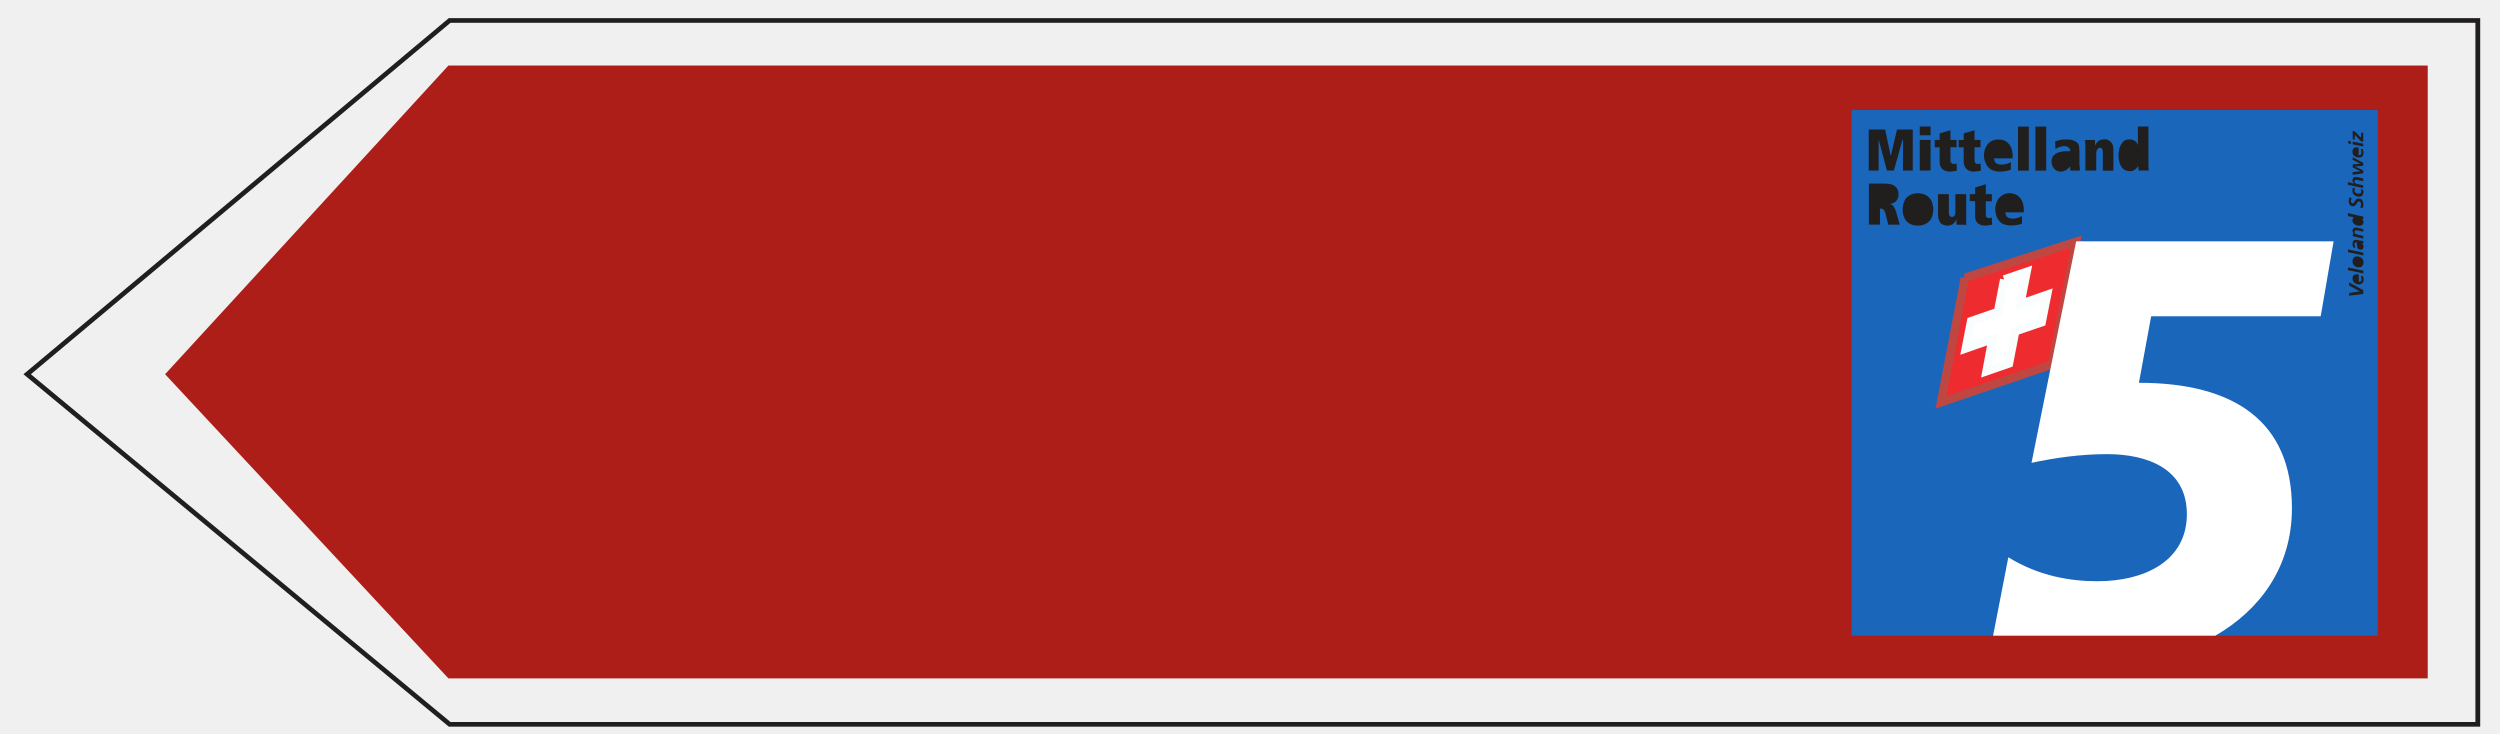
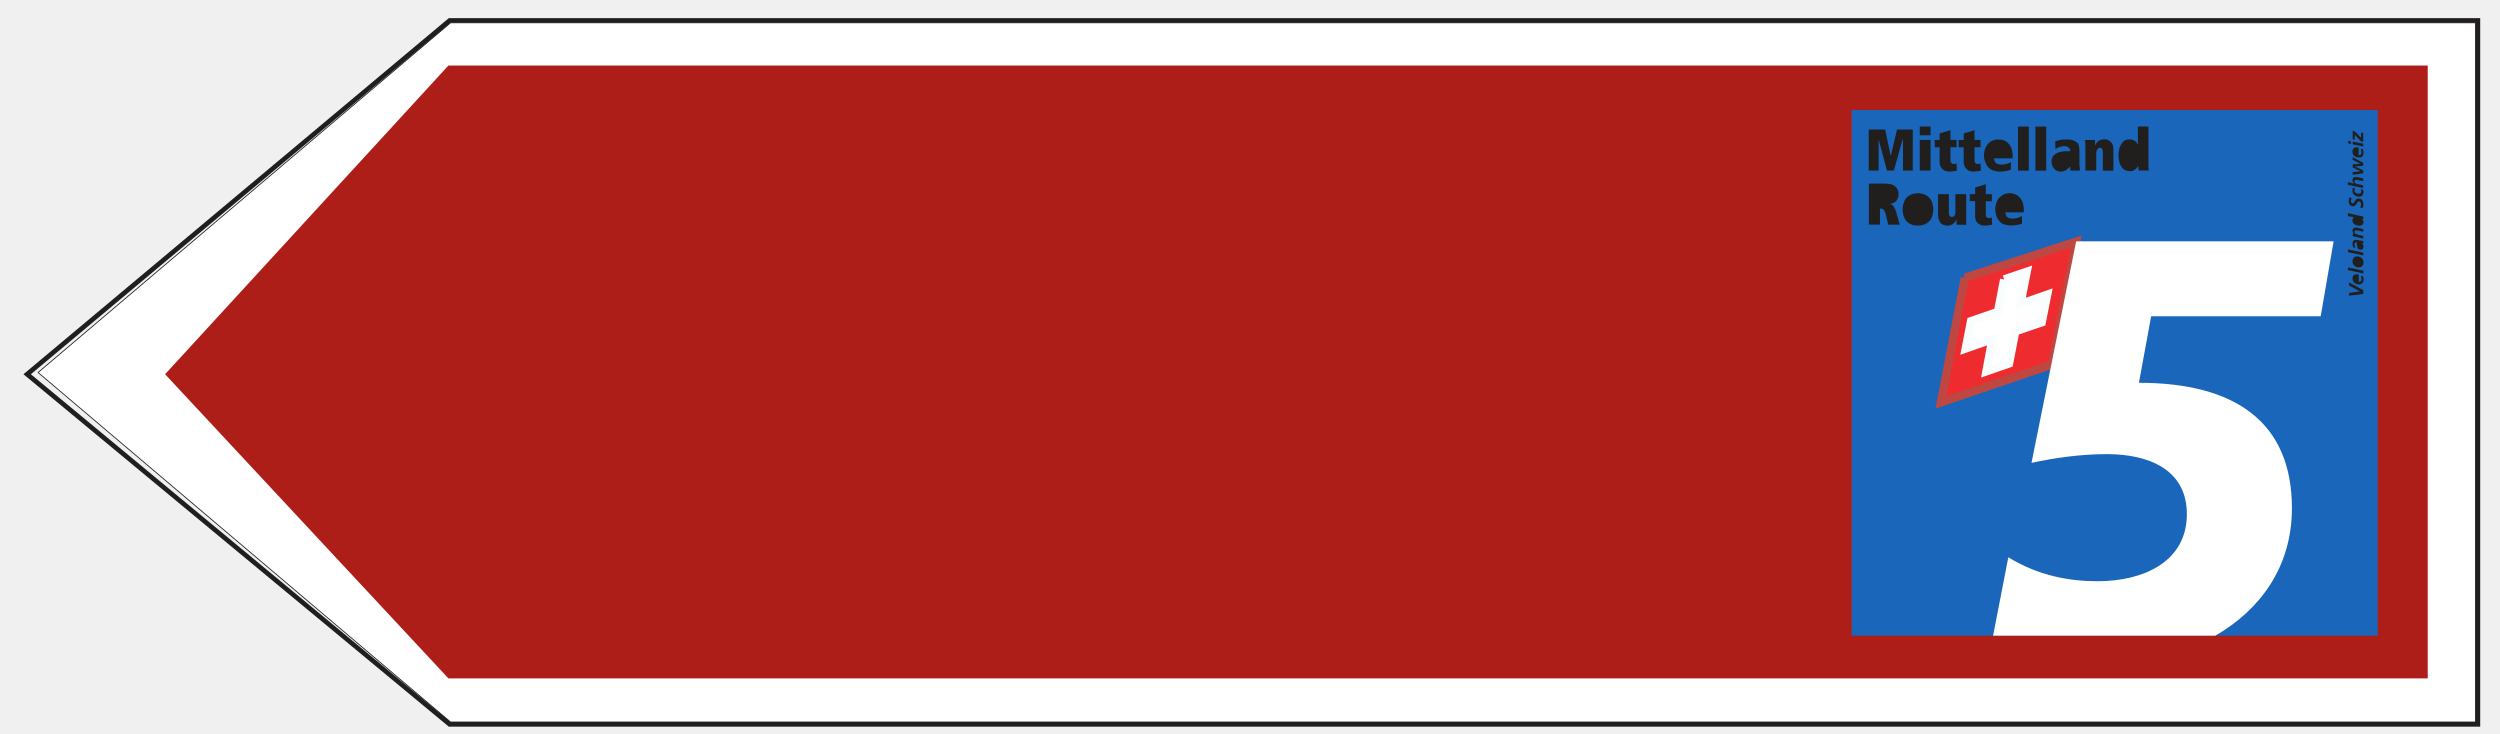
<svg xmlns="http://www.w3.org/2000/svg" width="75pt" height="22pt" viewBox="0 0 75 22" version="1.1" id="svg6731">
  <defs id="defs6735" />
+   <path stroke="#211e1e" fill="#ffffff" fill-rule="nonzero" stroke-width="0.025" stroke-linejoin="round" stroke-miterlimit="4" id="svg_20" d="M 13.516,21.66 1.142,11.175 13.516,0.684 H 74.262 V 21.66 H 13.516" />
  <path style="fill:#211e1e;fill-opacity:1;fill-rule:nonzero;stroke:none" d="M 74.406,0.543 H 13.465 L 0.703,11.227 13.465,21.801 H 74.406 V 0.543 M 74.262,0.684 V 21.66 H 13.516 L 0.926,11.227 13.516,0.684 h 60.746" id="path6712" />
  <path style="fill:#ae1e19;fill-opacity:1;fill-rule:nonzero;stroke:none" d="M 72.832,1.965 H 13.453 l -8.5,9.262 8.5,9.125 H 72.832 V 1.965 M 47.887,10.875 l 0.91,2.262 c 0.055,0.152 0.223,0.488 0.09,0.703 -0.16,0.254 -0.555,0.234 -0.812,0.234 l -2.133,0.004 c 0.285,1.156 1.332,2.012 2.57,2.012 1.461,0 2.648,-1.184 2.648,-2.645 0,-1.457 -1.188,-2.645 -2.648,-2.645 -0.215,0 -0.426,0.027 -0.625,0.074 M 45.633,8.059 H 39.707 L 39.504,8.773 43.938,13.25 45.633,8.059 m 1.379,2.363 -0.816,-1.934 -1.617,4.906 h 0.574 c 0.02,-1.297 0.773,-2.426 1.859,-2.973 m -8.164,0.531 -0.711,2.555 c -0.039,0.137 -0.176,0.328 -0.445,0.25 -0.273,-0.078 -0.246,-0.316 -0.211,-0.441 l 0.715,-2.531 c -0.105,-0.016 -0.219,-0.02 -0.328,-0.02 -1.461,0 -2.648,1.184 -2.648,2.641 0,1.457 1.188,2.641 2.648,2.641 1.461,0 2.648,-1.184 2.648,-2.641 0,-1.113 -0.691,-2.066 -1.668,-2.453 M 47.637,10.207 46.5,7.426 46.723,6.812 h 0.508 V 6.148 h -2.117 v 0.438 L 46.059,6.812 45.848,7.426 h -5.965 l 0.219,-0.723 C 40.156,6.523 40.199,6.375 40.332,6.258 40.465,6.148 40.711,6.148 40.906,6.148 h 0.996 V 5.488 h -1.242 c -0.383,0 -0.707,0.125 -0.902,0.328 -0.172,0.168 -0.266,0.461 -0.332,0.699 l -1.02,3.566 c -0.18,-0.031 -0.344,-0.051 -0.527,-0.051 -1.867,0 -3.383,1.512 -3.383,3.375 0,1.863 1.516,3.379 3.383,3.379 1.863,0 3.375,-1.516 3.375,-3.379 0,-1.449 -0.941,-2.664 -2.223,-3.148 l 0.234,-0.738 4.148,4.148 C 43.555,13.801 43.711,13.938 43.898,14 c 0.176,0.07 0.398,0.07 0.578,0.07 l 0.734,0.004 c 0.293,1.562 1.668,2.746 3.316,2.746 1.863,0 3.375,-1.512 3.375,-3.375 0,-1.859 -1.512,-3.371 -3.375,-3.371 -0.305,0 -0.605,0.055 -0.891,0.133 m -0.367,0.902 c -0.832,0.449 -1.391,1.277 -1.391,2.285 h 2.289 l -0.898,-2.285 m -29.277,0.188 c -0.219,0.062 -0.328,0.195 -0.328,0.398 0,0.113 0.031,0.242 0.082,0.383 h 0.004 v 0.004 c 0.078,0.207 0.266,0.418 0.562,0.629 0.297,0.211 0.562,0.32 0.793,0.328 0.617,-0.008 1.188,-0.016 1.715,-0.016 0.324,0 0.766,0.004 1.324,0.008 0.586,0.004 1.062,0.008 1.426,0.008 0.172,0 0.348,0 0.523,0 0.926,-0.008 1.562,-0.086 1.914,-0.234 0.156,-0.066 0.27,-0.152 0.336,-0.254 0.066,-0.102 0.102,-0.234 0.102,-0.402 0,-0.238 -0.07,-0.57 -0.211,-1 -0.055,-0.18 -0.211,-0.43 -0.457,-0.75 C 25.477,10.012 25.258,9.672 25.125,9.379 24.895,8.883 24.758,8.293 24.707,7.609 V 7.605 c -0.016,-0.172 -0.074,-0.406 -0.18,-0.703 -0.059,-0.176 -0.125,-0.316 -0.188,-0.422 -0.055,-0.082 -0.098,-0.133 -0.129,-0.141 -0.008,0.004 -0.012,0.008 -0.023,0.012 -0.215,0.137 -0.465,0.203 -0.746,0.203 -0.242,0 -0.613,-0.07 -1.105,-0.219 C 21.883,6.199 21.551,6.133 21.344,6.133 c -0.191,0 -0.363,0.043 -0.512,0.129 0.301,0.781 0.617,1.625 0.957,2.52 0.051,0.133 0.074,0.262 0.074,0.391 0,0.531 -0.414,0.977 -1.246,1.344 -0.434,0.191 -1.133,0.406 -2.102,0.648 -0.246,0.062 -0.422,0.105 -0.523,0.133 m -0.141,-0.492 c -0.465,0.129 -0.699,0.426 -0.699,0.891 0,0.176 0.039,0.363 0.117,0.562 0.117,0.309 0.367,0.598 0.746,0.867 0.383,0.27 0.738,0.41 1.07,0.422 h 0.023 c 0.613,-0.008 1.184,-0.016 1.711,-0.016 0.32,0 0.762,0.004 1.316,0.008 0.59,0.004 1.066,0.008 1.434,0.008 0.227,0 0.402,0 0.523,0 0.996,-0.008 1.699,-0.098 2.113,-0.277 0.254,-0.105 0.441,-0.254 0.562,-0.445 0.121,-0.184 0.184,-0.41 0.184,-0.676 0,-0.293 -0.078,-0.68 -0.234,-1.156 C 26.645,10.754 26.461,10.449 26.18,10.082 25.902,9.726 25.703,9.422 25.586,9.164 25.383,8.726 25.262,8.195 25.215,7.574 V 7.559 C 25.195,7.344 25.125,7.07 25.012,6.734 24.937,6.52 24.855,6.344 24.77,6.207 24.641,6.008 24.5,5.891 24.336,5.848 l -0.121,-0.031 -0.125,0.027 c -0.059,0.016 -0.117,0.039 -0.176,0.074 -0.133,0.086 -0.289,0.125 -0.473,0.125 -0.195,0 -0.516,-0.066 -0.961,-0.199 -0.504,-0.148 -0.883,-0.227 -1.137,-0.227 -0.285,0 -0.539,0.07 -0.77,0.203 l -0.371,0.219 0.152,0.402 c 0.293,0.773 0.609,1.609 0.957,2.52 0.027,0.074 0.039,0.145 0.039,0.211 0,0.305 -0.312,0.598 -0.941,0.875 -0.406,0.18 -1.078,0.387 -2.02,0.621 -0.27,0.066 -0.449,0.113 -0.539,0.137 m 9.609,3.805 c -0.508,0 -0.922,0.41 -0.922,0.922 0,0.508 0.414,0.918 0.922,0.918 0.508,0 0.922,-0.41 0.922,-0.918 0,-0.512 -0.414,-0.922 -0.922,-0.922 m 0,-0.504 c -0.785,0 -1.422,0.637 -1.422,1.426 0,0.785 0.637,1.422 1.422,1.422 0.789,0 1.426,-0.637 1.426,-1.422 0,-0.789 -0.637,-1.426 -1.426,-1.426 m -3.387,0.504 c -0.512,0 -0.926,0.41 -0.926,0.922 0,0.508 0.414,0.918 0.926,0.918 0.508,0 0.918,-0.41 0.918,-0.918 0,-0.512 -0.41,-0.922 -0.918,-0.922 m 0,-0.504 c -0.789,0 -1.426,0.637 -1.426,1.426 0,0.785 0.637,1.422 1.426,1.422 0.785,0 1.422,-0.637 1.422,-1.422 0,-0.789 -0.637,-1.426 -1.422,-1.426 m -3.398,0.504 c -0.508,0 -0.922,0.41 -0.922,0.922 0,0.508 0.414,0.918 0.922,0.918 0.512,0 0.922,-0.41 0.922,-0.918 0,-0.512 -0.41,-0.922 -0.922,-0.922 m 0,-0.504 c -0.785,0 -1.422,0.637 -1.422,1.426 0,0.785 0.637,1.422 1.422,1.422 0.785,0 1.426,-0.637 1.426,-1.422 0,-0.789 -0.641,-1.426 -1.426,-1.426 m -3.395,0.504 c -0.512,0 -0.922,0.41 -0.922,0.922 0,0.508 0.41,0.918 0.922,0.918 0.508,0 0.922,-0.41 0.922,-0.918 0,-0.512 -0.414,-0.922 -0.922,-0.922 m 0,-0.504 c -0.785,0 -1.426,0.637 -1.426,1.426 0,0.785 0.641,1.422 1.426,1.422 0.785,0 1.422,-0.637 1.422,-1.422 0,-0.789 -0.637,-1.426 -1.422,-1.426" id="path6714" />
  <g id="g7316" transform="translate(52.50277,-24.74605)">
    <path style="fill:#1966ba;fill-opacity:1;fill-rule:nonzero;stroke:none" d="M 3.048,28.047 H 18.829 V 43.816 H 3.048 V 28.047" id="path6716" />
    <path style="fill:#211e1e;fill-opacity:1;fill-rule:nonzero;stroke:none" d="m 18.396,33.562 -0.426,0.055 v -0.082 l 0.324,-0.047 -0.324,-0.176 v -0.094 l 0.426,0.234 v 0.109 m -0.191,-0.371 c -0.016,-0.008 -0.035,-0.02 -0.055,-0.035 -0.008,-0.008 -0.016,-0.027 -0.016,-0.055 0,-0.035 0.016,-0.055 0.055,-0.055 0.008,0 0.008,0 0.016,0 v 0.145 m 0.055,-0.215 v 0.227 c 0.035,0 0.055,-0.012 0.066,-0.031 0.016,-0.004 0.016,-0.035 0.016,-0.059 0,-0.027 -0.012,-0.066 -0.016,-0.09 l 0.059,0.008 c 0,0.016 0.012,0.027 0.012,0.047 0.008,0.016 0.008,0.035 0.008,0.051 0,0.043 -0.008,0.082 -0.035,0.109 -0.02,0.027 -0.055,0.035 -0.098,0.043 -0.035,0 -0.074,-0.008 -0.102,-0.023 -0.027,-0.02 -0.055,-0.039 -0.074,-0.066 -0.016,-0.023 -0.023,-0.055 -0.023,-0.09 0,-0.043 0.008,-0.07 0.035,-0.098 0.02,-0.016 0.043,-0.027 0.09,-0.027 0.02,0 0.043,0 0.062,0 m 0.137,-0.027 -0.461,-0.098 v -0.082 l 0.461,0.098 v 0.082 m -0.324,-0.367 c 0,-0.047 0.02,-0.074 0.035,-0.098 0.027,-0.031 0.062,-0.047 0.109,-0.047 0.035,0 0.062,0.012 0.098,0.027 0.027,0.02 0.047,0.035 0.062,0.062 0.02,0.027 0.027,0.062 0.027,0.102 0,0.039 -0.02,0.078 -0.043,0.105 -0.02,0.02 -0.055,0.035 -0.102,0.035 -0.035,0 -0.07,-0.008 -0.098,-0.027 -0.027,-0.02 -0.047,-0.035 -0.066,-0.062 -0.016,-0.027 -0.023,-0.062 -0.023,-0.098 m 0.27,0.035 c 0,0.027 -0.012,0.047 -0.027,0.051 -0.008,0.012 -0.027,0.012 -0.043,0.012 -0.031,0 -0.047,0 -0.066,-0.012 -0.016,-0.004 -0.035,-0.016 -0.043,-0.035 -0.02,-0.004 -0.027,-0.023 -0.027,-0.043 0,-0.027 0.008,-0.047 0.027,-0.055 0.008,-0.008 0.027,-0.008 0.055,-0.008 0.02,0 0.035,0 0.055,0.008 0.016,0.008 0.035,0.02 0.043,0.027 0.016,0.02 0.027,0.035 0.027,0.055 m 0.055,-0.207 -0.461,-0.098 v -0.082 l 0.461,0.098 v 0.082 m -0.09,-0.242 c -0.012,-0.008 -0.027,-0.008 -0.035,-0.027 -0.012,-0.012 -0.012,-0.016 -0.02,-0.035 0,-0.02 0,-0.035 0,-0.047 v -0.027 c 0.027,0 0.043,0.008 0.062,0.027 0.016,0.012 0.027,0.035 0.027,0.066 0,0.004 0,0.016 -0.012,0.023 0,0.012 -0.004,0.012 -0.023,0.02 m 0.09,-0.117 -0.047,-0.012 c 0.02,0.02 0.027,0.031 0.035,0.047 0.012,0.02 0.02,0.039 0.02,0.055 0,0.035 -0.008,0.055 -0.027,0.074 -0.016,0.016 -0.035,0.023 -0.062,0.023 -0.027,0 -0.043,-0.008 -0.062,-0.02 -0.016,-0.004 -0.027,-0.023 -0.035,-0.043 0,-0.027 -0.012,-0.047 -0.012,-0.062 0,-0.027 -0.008,-0.043 -0.008,-0.062 v -0.027 c -0.008,-0.008 -0.008,-0.008 -0.027,-0.008 -0.008,0 -0.02,0.008 -0.02,0.008 -0.008,0.008 -0.008,0.016 -0.016,0.027 0,0.008 0,0.02 0,0.027 0,0.035 0.008,0.07 0.027,0.105 l -0.07,-0.016 c -0.012,-0.027 -0.02,-0.062 -0.02,-0.098 0,-0.031 0.008,-0.047 0.008,-0.066 0.012,-0.016 0.016,-0.035 0.035,-0.043 0.012,-0.012 0.027,-0.016 0.055,-0.016 0.012,0 0.027,0 0.047,0.004 0.02,0 0.035,0 0.062,0.012 0.016,0 0.047,0.008 0.062,0.008 0.02,0.012 0.035,0.012 0.055,0.012 v 0.07 m 0,-0.145 -0.27,-0.062 c -0.02,0 -0.035,0 -0.047,-0.008 v -0.07 h 0.035 c -0.02,-0.012 -0.023,-0.031 -0.023,-0.039 -0.012,-0.016 -0.02,-0.035 -0.02,-0.055 0,-0.027 0.008,-0.051 0.023,-0.07 0.02,-0.02 0.047,-0.027 0.086,-0.027 0.008,0 0.016,0 0.023,0 0.02,0 0.031,0.008 0.035,0.008 l 0.156,0.039 v 0.078 l -0.145,-0.035 c -0.016,0 -0.027,0 -0.035,0 -0.012,-0.008 -0.02,-0.008 -0.035,-0.008 -0.012,0 -0.02,0.008 -0.031,0.016 -0.008,0.008 -0.016,0.02 -0.016,0.027 0,0.016 0.008,0.035 0.016,0.047 0.012,0.02 0.031,0.023 0.039,0.023 0.016,0.012 0.035,0.02 0.047,0.02 l 0.16,0.035 v 0.082 m -0.262,-0.555 c 0,-0.02 0.008,-0.039 0.027,-0.047 0.02,-0.008 0.035,-0.008 0.055,-0.008 0.02,0 0.035,0 0.055,0.008 0.016,0.008 0.035,0.016 0.043,0.027 0.016,0.02 0.027,0.035 0.027,0.055 0,0.016 -0.012,0.023 -0.016,0.035 0,0 -0.02,0.008 -0.031,0.008 -0.008,0.012 -0.016,0.012 -0.035,0.012 -0.008,0 -0.023,-0.012 -0.043,-0.012 -0.027,-0.008 -0.047,-0.02 -0.055,-0.035 -0.02,-0.008 -0.027,-0.027 -0.027,-0.043 m -0.199,-0.121 v -0.09 l 0.391,0.09 c 0.016,0 0.023,0 0.043,0.012 0.008,0 0.016,0 0.027,0 v 0.078 l -0.047,-0.008 c 0.02,0.008 0.027,0.027 0.035,0.043 0.012,0.012 0.02,0.039 0.02,0.055 0,0.031 -0.008,0.047 -0.02,0.066 -0.016,0.016 -0.023,0.023 -0.055,0.035 -0.016,0.008 -0.035,0.008 -0.059,0.008 -0.031,0 -0.066,-0.008 -0.09,-0.02 -0.031,-0.008 -0.055,-0.023 -0.074,-0.051 -0.016,-0.02 -0.035,-0.047 -0.035,-0.082 0,-0.047 0.02,-0.07 0.043,-0.102 l -0.18,-0.035 m 0.047,-0.559 0.074,0.02 c -0.012,0.012 -0.02,0.027 -0.02,0.035 0,0.02 -0.012,0.039 -0.012,0.055 0,0.012 0,0.02 0.012,0.031 0,0.004 0.008,0.016 0.02,0.023 0,0.012 0.004,0.012 0.023,0.016 0.016,-0.004 0.027,-0.004 0.035,-0.023 0.012,-0.016 0.027,-0.027 0.035,-0.055 0.012,-0.016 0.02,-0.027 0.039,-0.047 0.016,-0.016 0.047,-0.016 0.07,-0.023 0.035,0 0.066,0.008 0.082,0.023 0.02,0.02 0.035,0.039 0.043,0.066 0.012,0.023 0.02,0.055 0.02,0.09 0,0.02 -0.008,0.035 -0.008,0.062 -0.012,0.016 -0.012,0.035 -0.02,0.051 l -0.07,-0.016 c 0.008,-0.02 0.02,-0.035 0.02,-0.055 0.004,-0.02 0.004,-0.035 0.004,-0.055 0,-0.008 0,-0.023 -0.004,-0.035 0,-0.008 -0.012,-0.023 -0.02,-0.023 -0.012,-0.012 -0.02,-0.02 -0.035,-0.02 -0.02,0 -0.035,0.008 -0.047,0.023 -0.008,0.012 -0.02,0.031 -0.027,0.047 -0.016,0.02 -0.027,0.039 -0.047,0.055 -0.008,0.008 -0.035,0.02 -0.059,0.02 -0.031,0 -0.055,-0.012 -0.074,-0.02 -0.016,-0.016 -0.035,-0.035 -0.047,-0.066 -0.008,-0.016 -0.008,-0.039 -0.008,-0.07 0,-0.035 0.008,-0.07 0.02,-0.109 m 0.109,-0.293 0.059,0.02 c -0.008,0.016 -0.016,0.035 -0.016,0.059 0,0.02 0.008,0.035 0.016,0.055 0.02,0.02 0.031,0.027 0.047,0.035 0.02,0.012 0.039,0.012 0.062,0.012 0.012,0 0.027,0 0.035,0 0.012,-0.012 0.031,-0.02 0.031,-0.027 0.004,-0.008 0.016,-0.02 0.016,-0.039 0,-0.016 0,-0.023 -0.012,-0.035 0,-0.008 0,-0.023 -0.004,-0.035 l 0.059,0.012 c 0.012,0.016 0.012,0.023 0.012,0.035 0.008,0.02 0.008,0.023 0.008,0.043 0,0.035 -0.02,0.07 -0.035,0.102 -0.027,0.016 -0.062,0.035 -0.098,0.035 -0.035,0 -0.074,-0.012 -0.102,-0.027 -0.027,-0.02 -0.055,-0.039 -0.074,-0.062 -0.016,-0.027 -0.023,-0.066 -0.023,-0.102 0,-0.016 0.008,-0.023 0.008,-0.043 0,-0.012 0,-0.027 0.012,-0.035 m 0.305,0.008 -0.461,-0.098 v -0.082 l 0.18,0.047 v -0.012 c -0.02,-0.008 -0.023,-0.02 -0.023,-0.035 -0.012,-0.02 -0.02,-0.027 -0.02,-0.043 0,-0.035 0.008,-0.066 0.023,-0.082 0.02,-0.02 0.047,-0.027 0.086,-0.027 0.008,0 0.016,0 0.023,0.008 0.02,0 0.031,0 0.035,0 l 0.156,0.035 v 0.082 l -0.145,-0.027 c -0.016,-0.008 -0.027,-0.008 -0.035,-0.008 -0.012,0 -0.02,0 -0.035,0 -0.012,0 -0.02,0 -0.031,0.008 -0.008,0.012 -0.016,0.016 -0.016,0.035 0,0.02 0.008,0.027 0.016,0.047 0.012,0.008 0.031,0.02 0.039,0.027 0.016,0 0.035,0.008 0.047,0.008 l 0.16,0.035 v 0.082 m 0,-0.441 -0.316,0.043 v -0.078 l 0.234,-0.027 -0.234,-0.117 v -0.09 l 0.234,-0.016 -0.234,-0.121 v -0.078 l 0.316,0.168 v 0.09 l -0.246,0.02 0.246,0.117 v 0.09 m -0.191,-0.566 c -0.016,0 -0.035,-0.02 -0.055,-0.027 -0.008,-0.016 -0.016,-0.035 -0.016,-0.051 0,-0.035 0.016,-0.055 0.055,-0.055 0.008,0 0.008,0 0.016,0 v 0.133 m 0.055,-0.207 v 0.227 c 0.035,0 0.055,-0.008 0.066,-0.027 0.016,-0.02 0.016,-0.035 0.016,-0.066 0,-0.035 -0.012,-0.059 -0.016,-0.094 l 0.059,0.004 c 0,0.02 0.012,0.039 0.012,0.055 0.008,0.02 0.008,0.035 0.008,0.047 0,0.055 -0.008,0.09 -0.035,0.117 -0.02,0.027 -0.055,0.035 -0.098,0.035 -0.035,0 -0.074,-0.008 -0.102,-0.02 -0.027,-0.016 -0.055,-0.035 -0.074,-0.059 -0.016,-0.031 -0.023,-0.066 -0.023,-0.102 0,-0.035 0.008,-0.062 0.035,-0.09 0.02,-0.02 0.043,-0.035 0.09,-0.035 0.02,0 0.043,0.008 0.062,0.008 m -0.234,-0.105 -0.078,-0.02 v -0.082 l 0.078,0.02 v 0.082 m 0.371,0.07 -0.316,-0.062 v -0.082 l 0.316,0.062 v 0.082 m -0.316,-0.469 0.062,0.02 0.188,0.188 v -0.152 l 0.066,0.008 v 0.262 l -0.066,-0.008 -0.188,-0.199 v 0.145 l -0.062,-0.008 V 28.668 M 4.146,31.484 4.056,31.133 c -0.016,-0.051 -0.035,-0.09 -0.062,-0.105 -0.027,-0.02 -0.051,-0.031 -0.082,-0.02 h -0.016 v 0.477 h -0.332 v -1.23 h 0.492 c 0.125,0 0.227,0.023 0.289,0.078 0.07,0.055 0.109,0.137 0.109,0.25 0,0.066 -0.02,0.109 -0.039,0.145 -0.023,0.047 -0.055,0.074 -0.09,0.09 -0.035,0.031 -0.078,0.035 -0.113,0.047 v 0.008 c 0.023,0.012 0.043,0.02 0.062,0.031 0.027,0.016 0.035,0.035 0.051,0.07 0.02,0.023 0.035,0.07 0.055,0.125 l 0.109,0.387 h -0.344 m -0.258,-0.719 v -0.277 h 0.09 c 0.043,0 0.078,0.016 0.109,0.043 0.016,0.027 0.035,0.062 0.035,0.098 0,0.043 -0.02,0.074 -0.047,0.098 -0.027,0.031 -0.055,0.039 -0.09,0.039 h -0.098 m 0.691,0.262 c 0,-0.082 0.012,-0.164 0.047,-0.234 0.023,-0.074 0.07,-0.137 0.145,-0.18 0.059,-0.047 0.148,-0.066 0.27,-0.074 0.109,0.008 0.195,0.027 0.258,0.074 0.074,0.043 0.121,0.105 0.156,0.18 0.023,0.07 0.043,0.152 0.043,0.234 0,0.09 -0.02,0.16 -0.043,0.234 -0.035,0.078 -0.082,0.133 -0.156,0.18 -0.062,0.043 -0.148,0.07 -0.258,0.07 -0.121,0 -0.211,-0.027 -0.27,-0.07 -0.074,-0.047 -0.121,-0.102 -0.145,-0.18 -0.035,-0.074 -0.047,-0.145 -0.047,-0.234 m 0.332,0 c 0,-0.047 0,-0.09 0.008,-0.125 0,-0.051 0.02,-0.074 0.039,-0.102 0.016,-0.027 0.047,-0.035 0.082,-0.043 0.035,0.008 0.059,0.016 0.078,0.043 0.02,0.027 0.031,0.051 0.035,0.102 0,0.035 0.012,0.078 0.012,0.125 0,0.043 -0.012,0.09 -0.012,0.125 -0.004,0.043 -0.016,0.078 -0.035,0.098 -0.02,0.027 -0.043,0.047 -0.078,0.047 -0.035,0 -0.066,-0.02 -0.082,-0.047 -0.02,-0.02 -0.039,-0.055 -0.039,-0.098 -0.008,-0.035 -0.008,-0.082 -0.008,-0.125 m 1.574,-0.461 v 0.766 c 0,0.035 0,0.07 0,0.098 0,0.027 0.012,0.047 0.012,0.055 h -0.297 c -0.008,-0.02 -0.008,-0.043 -0.008,-0.074 0,-0.023 0,-0.055 0,-0.078 h -0.012 c 0,0.02 -0.008,0.043 -0.035,0.07 -0.02,0.027 -0.043,0.047 -0.078,0.074 -0.039,0.016 -0.086,0.035 -0.145,0.035 -0.074,0 -0.145,-0.027 -0.199,-0.07 -0.047,-0.055 -0.074,-0.129 -0.082,-0.227 v -0.648 h 0.324 v 0.551 c 0,0.09 0.027,0.133 0.09,0.133 0.047,0 0.07,-0.02 0.09,-0.055 0.016,-0.027 0.016,-0.062 0.016,-0.098 v -0.531 h 0.324 m 0.109,0.215 v -0.215 h 0.16 v -0.199 l 0.32,-0.098 v 0.297 h 0.18 v 0.215 h -0.18 v 0.387 c 0,0.047 0.004,0.074 0.023,0.094 0.027,0.016 0.047,0.023 0.082,0.023 0.027,0 0.055,-0.008 0.074,-0.02 l 0.008,0.219 c -0.027,0.008 -0.055,0.008 -0.094,0.016 -0.035,0 -0.07,0.012 -0.125,0.012 -0.078,0 -0.152,-0.027 -0.203,-0.07 -0.055,-0.047 -0.086,-0.121 -0.086,-0.199 V 30.781 h -0.16 m 1.055,0.164 c 0,-0.062 0.02,-0.117 0.043,-0.152 0.02,-0.035 0.055,-0.055 0.102,-0.055 0.055,0 0.078,0.02 0.105,0.043 0.02,0.031 0.027,0.07 0.027,0.137 v 0.027 h -0.277 m 0.566,0.172 h -0.559 c 0.012,0.07 0.035,0.125 0.07,0.148 0.047,0.031 0.102,0.039 0.164,0.039 0.047,0 0.09,-0.008 0.137,-0.02 0.043,-0.02 0.09,-0.035 0.133,-0.055 v 0.227 c -0.035,0.008 -0.078,0.027 -0.133,0.035 -0.055,0.008 -0.121,0.02 -0.18,0.02 -0.129,0 -0.227,-0.027 -0.301,-0.07 -0.062,-0.055 -0.113,-0.109 -0.145,-0.191 -0.023,-0.074 -0.043,-0.145 -0.043,-0.223 0,-0.09 0.02,-0.176 0.055,-0.246 0.027,-0.07 0.078,-0.125 0.145,-0.168 0.062,-0.047 0.133,-0.066 0.234,-0.074 0.09,0.008 0.168,0.027 0.234,0.074 0.059,0.043 0.105,0.098 0.145,0.18 0.023,0.07 0.043,0.145 0.043,0.234 v 0.09 m -4.105,-1.254 -0.25,-0.934 v 0.934 h -0.297 v -1.23 h 0.492 l 0.164,0.773 h 0.012 l 0.18,-0.773 h 0.473 v 1.23 h -0.293 v -0.934 h -0.012 l -0.262,0.934 h -0.207 m 0.984,-1.059 v -0.262 h 0.324 v 0.262 h -0.324 m 0,1.059 v -0.918 h 0.324 v 0.918 h -0.324 m 0.449,-0.699 v -0.219 h 0.148 V 28.75 l 0.324,-0.098 v 0.293 h 0.184 v 0.219 h -0.184 v 0.395 c 0,0.035 0.012,0.066 0.031,0.082 0.02,0.02 0.043,0.027 0.07,0.027 0.035,0 0.062,-0.008 0.082,-0.02 l 0.008,0.215 c -0.027,0.012 -0.055,0.012 -0.09,0.02 -0.035,0 -0.082,0.012 -0.125,0.012 -0.09,0 -0.164,-0.031 -0.215,-0.074 -0.047,-0.047 -0.086,-0.117 -0.086,-0.195 v -0.461 h -0.148 m 0.719,0 v -0.219 h 0.152 V 28.75 l 0.324,-0.098 v 0.293 h 0.18 v 0.219 h -0.18 v 0.395 c 0,0.035 0.012,0.066 0.027,0.082 0.02,0.02 0.043,0.027 0.074,0.027 0.035,0 0.059,-0.008 0.078,-0.02 l 0.012,0.215 c -0.031,0.012 -0.055,0.012 -0.09,0.02 -0.039,0 -0.086,0.012 -0.129,0.012 -0.09,0 -0.16,-0.031 -0.207,-0.074 -0.055,-0.047 -0.078,-0.117 -0.09,-0.195 v -0.461 h -0.152 m 1.051,0.16 c 0,-0.059 0.02,-0.109 0.047,-0.152 0.02,-0.035 0.055,-0.051 0.098,-0.051 0.047,0 0.082,0.016 0.102,0.043 0.023,0.027 0.035,0.082 0.035,0.137 v 0.023 h -0.281 m 0.57,0.172 h -0.559 c 0.008,0.074 0.023,0.129 0.074,0.152 0.043,0.027 0.094,0.035 0.16,0.035 0.043,0 0.09,-0.008 0.133,-0.016 0.047,-0.02 0.09,-0.039 0.137,-0.055 v 0.227 c -0.035,0.008 -0.082,0.023 -0.137,0.035 -0.055,0.008 -0.113,0.02 -0.18,0.02 -0.125,0 -0.223,-0.031 -0.297,-0.074 -0.07,-0.055 -0.117,-0.105 -0.141,-0.191 -0.039,-0.07 -0.051,-0.145 -0.051,-0.223 0,-0.09 0.02,-0.172 0.055,-0.242 0.031,-0.074 0.082,-0.129 0.145,-0.172 0.066,-0.047 0.137,-0.062 0.234,-0.062 0.09,0 0.172,0.016 0.234,0.062 0.066,0.043 0.109,0.109 0.145,0.18 0.027,0.074 0.047,0.145 0.047,0.234 v 0.09 m 0.16,0.367 v -1.32 h 0.324 v 1.32 h -0.324 m 0.523,0 v -1.32 h 0.324 v 1.32 h -0.324 m 1.043,-0.414 c 0,0.035 -0.008,0.066 -0.008,0.102 -0.008,0.035 -0.027,0.074 -0.043,0.098 -0.031,0.027 -0.066,0.035 -0.109,0.035 -0.035,0 -0.066,-0.008 -0.082,-0.023 -0.02,-0.02 -0.027,-0.047 -0.039,-0.082 0.012,-0.055 0.031,-0.098 0.074,-0.117 0.035,-0.027 0.102,-0.035 0.172,-0.035 h 0.035 v 0.023 m 0.277,-0.18 v 0.398 c 0,0.035 0,0.07 0.012,0.105 0,0.035 0,0.066 0,0.09 h -0.281 c -0.008,-0.035 -0.008,-0.078 -0.008,-0.125 -0.047,0.055 -0.09,0.09 -0.137,0.117 -0.035,0.02 -0.09,0.039 -0.145,0.039 -0.078,0 -0.148,-0.031 -0.195,-0.086 -0.055,-0.051 -0.082,-0.125 -0.082,-0.215 0,-0.203 0.152,-0.312 0.477,-0.312 h 0.082 v -0.027 c 0,-0.027 -0.016,-0.062 -0.047,-0.082 -0.023,-0.027 -0.07,-0.043 -0.133,-0.043 -0.047,0 -0.09,0.008 -0.145,0.027 -0.047,0.016 -0.082,0.035 -0.117,0.059 l -0.008,-0.23 c 0.035,-0.008 0.078,-0.027 0.145,-0.039 0.055,-0.016 0.125,-0.016 0.199,-0.016 0.105,0 0.188,0.012 0.238,0.047 0.066,0.023 0.102,0.07 0.121,0.113 0.016,0.055 0.023,0.109 0.023,0.18 m 0.18,0.594 v -0.727 c -0.004,-0.035 -0.004,-0.07 -0.004,-0.105 0,-0.039 0,-0.066 -0.012,-0.086 h 0.305 c 0,0.02 0,0.047 0,0.074 0,0.027 0,0.055 0,0.082 h 0.012 c 0,-0.02 0.016,-0.047 0.035,-0.07 0.02,-0.031 0.043,-0.047 0.078,-0.074 0.035,-0.016 0.086,-0.027 0.145,-0.035 0.082,0 0.145,0.023 0.199,0.078 0.055,0.047 0.082,0.121 0.082,0.227 v 0.637 H 10.583 V 29.316 c 0,-0.09 -0.027,-0.137 -0.082,-0.137 -0.043,0 -0.07,0.02 -0.09,0.055 -0.02,0.035 -0.027,0.082 -0.027,0.125 v 0.504 h -0.316 m 1.316,-0.465 c 0,-0.074 0.008,-0.133 0.027,-0.188 0.02,-0.047 0.055,-0.066 0.098,-0.066 0.047,0 0.07,0.02 0.09,0.066 0.027,0.055 0.035,0.113 0.035,0.188 0,0.082 -0.008,0.141 -0.035,0.188 -0.02,0.043 -0.043,0.074 -0.09,0.074 -0.043,0 -0.078,-0.031 -0.098,-0.074 -0.02,-0.047 -0.027,-0.105 -0.027,-0.188 m 0.566,-0.855 v 1.16 c 0,0.055 0.008,0.105 0.008,0.16 H 11.653 c 0,-0.043 -0.008,-0.098 -0.008,-0.145 -0.035,0.066 -0.074,0.102 -0.121,0.129 -0.035,0.027 -0.078,0.035 -0.125,0.035 -0.078,0 -0.148,-0.027 -0.195,-0.062 -0.055,-0.047 -0.09,-0.105 -0.117,-0.18 -0.02,-0.07 -0.035,-0.16 -0.035,-0.25 0,-0.074 0.016,-0.145 0.035,-0.219 0.027,-0.07 0.062,-0.125 0.109,-0.18 0.043,-0.047 0.105,-0.062 0.188,-0.062 0.062,0 0.105,0.012 0.141,0.035 0.047,0.027 0.086,0.066 0.109,0.117 h 0.012 c -0.012,-0.047 -0.012,-0.098 -0.012,-0.16 v -0.379 h 0.316" id="path6718" />
    <path style="fill:#bf4742;fill-opacity:1;fill-rule:nonzero;stroke:none" d="m 6.443,33.078 3.34,-1.082 -0.73,3.688 -3.328,1.133 0.719,-3.738" id="path6720" />
    <path style="fill:#ee2b2e;fill-opacity:1;fill-rule:nonzero;stroke:#bf4742;stroke-width:0.25;stroke-linecap:butt;stroke-linejoin:miter;stroke-miterlimit:4;stroke-opacity:1" d="m 6.443,33.078 3.34,-1.082 -0.73,3.688 -3.328,1.133 0.719,-3.738" id="path6722" />
    <path style="fill:#fafdfd;fill-opacity:1;fill-rule:nonzero;stroke:none" d="m 7.622,33.129 0.676,-0.23 -0.191,0.969 0.805,-0.281 -0.164,0.828 -0.793,0.27 -0.188,0.965 -0.676,0.234 0.18,-0.965 -0.801,0.281 0.16,-0.82 0.805,-0.277 0.188,-0.973" id="path6724" />
    <path style="fill:#ffffff;fill-opacity:1;fill-rule:nonzero;stroke:#fafdfd;stroke-width:0.25;stroke-linecap:butt;stroke-linejoin:miter;stroke-miterlimit:4;stroke-opacity:1" d="m 7.622,33.129 0.676,-0.23 -0.191,0.969 0.805,-0.281 -0.164,0.828 -0.793,0.27 -0.188,0.965 -0.676,0.234 0.18,-0.965 -0.801,0.281 0.16,-0.82 0.805,-0.277 0.188,-0.973" id="path6726" />
    <path style="fill:#ffffff;fill-opacity:1;fill-rule:nonzero;stroke:none" d="m 17.505,31.988 -0.387,2.246 h -5.086 l -0.367,1.996 c 2.844,0 4.59,1.145 4.59,3.762 0,1.773 -0.965,3.055 -2.297,3.824 H 7.29 l 0.457,-2.352 c 0.93,0.574 1.883,0.719 2.676,0.719 1.391,0 2.68,-0.594 2.68,-2.012 0,-1.355 -1.168,-1.801 -2.395,-1.801 -0.789,0 -1.559,0.109 -2.266,0.262 l 1.34,-6.645 h 7.723" id="path6728" />
  </g>
</svg>
